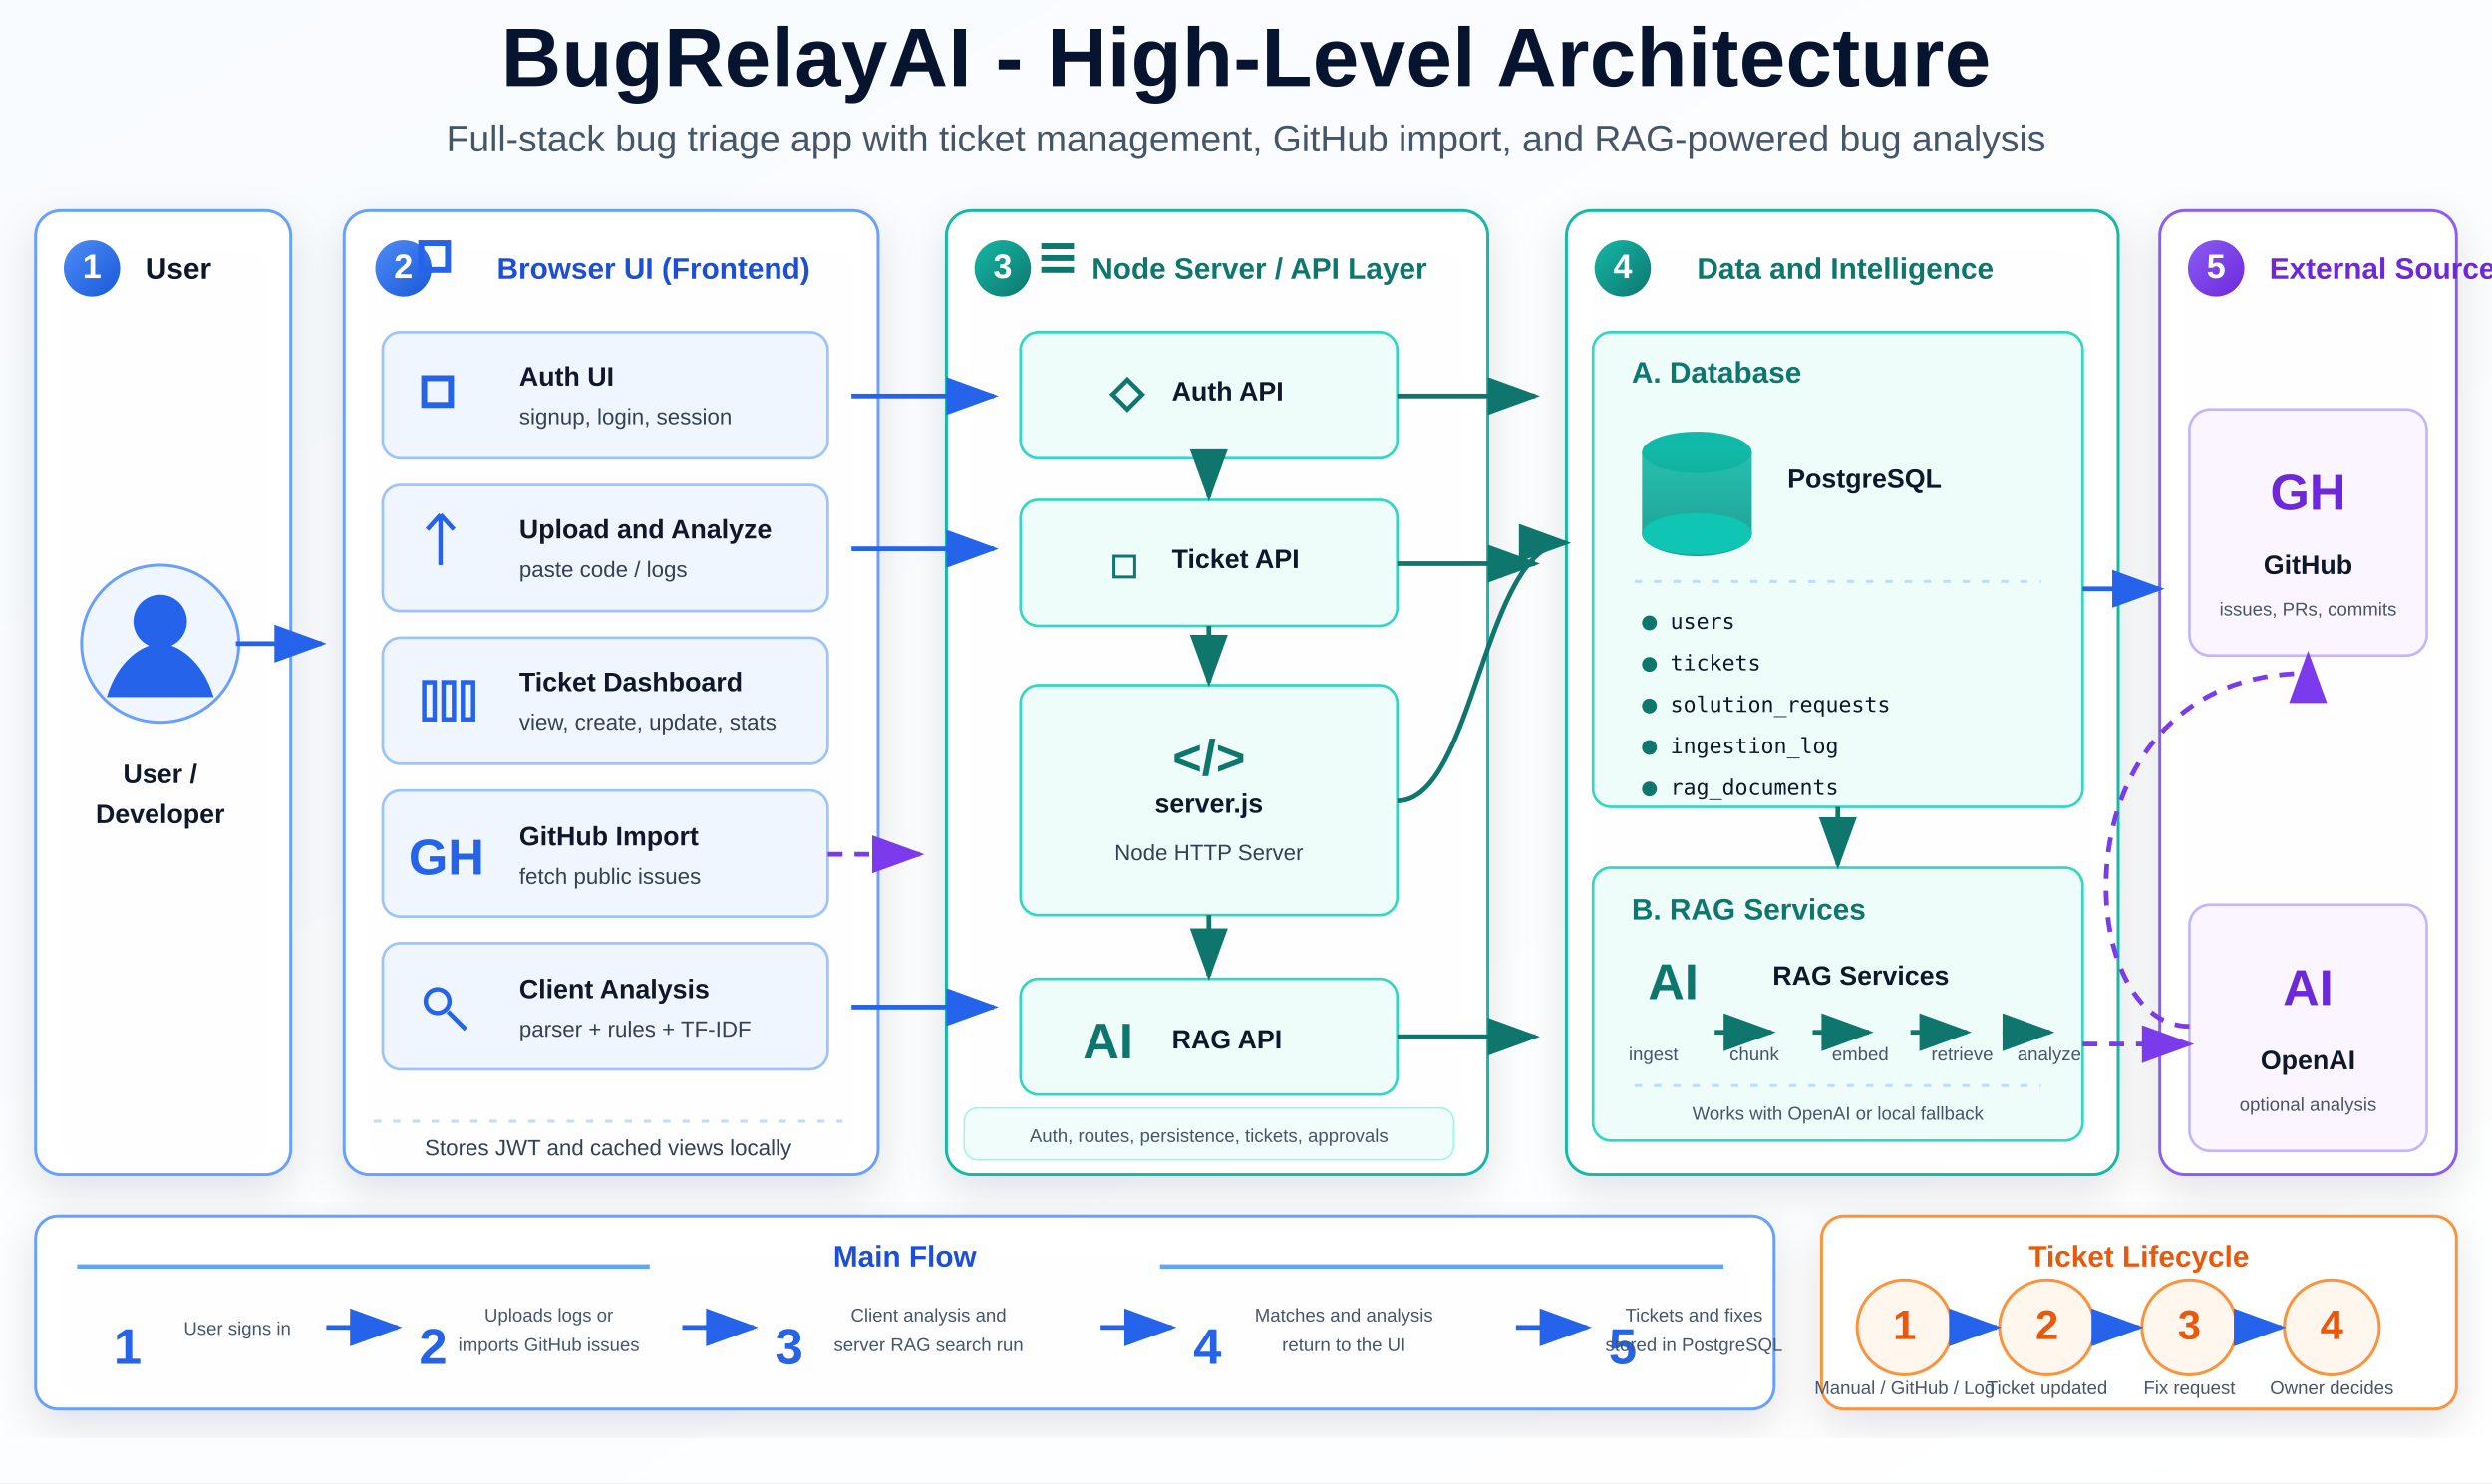
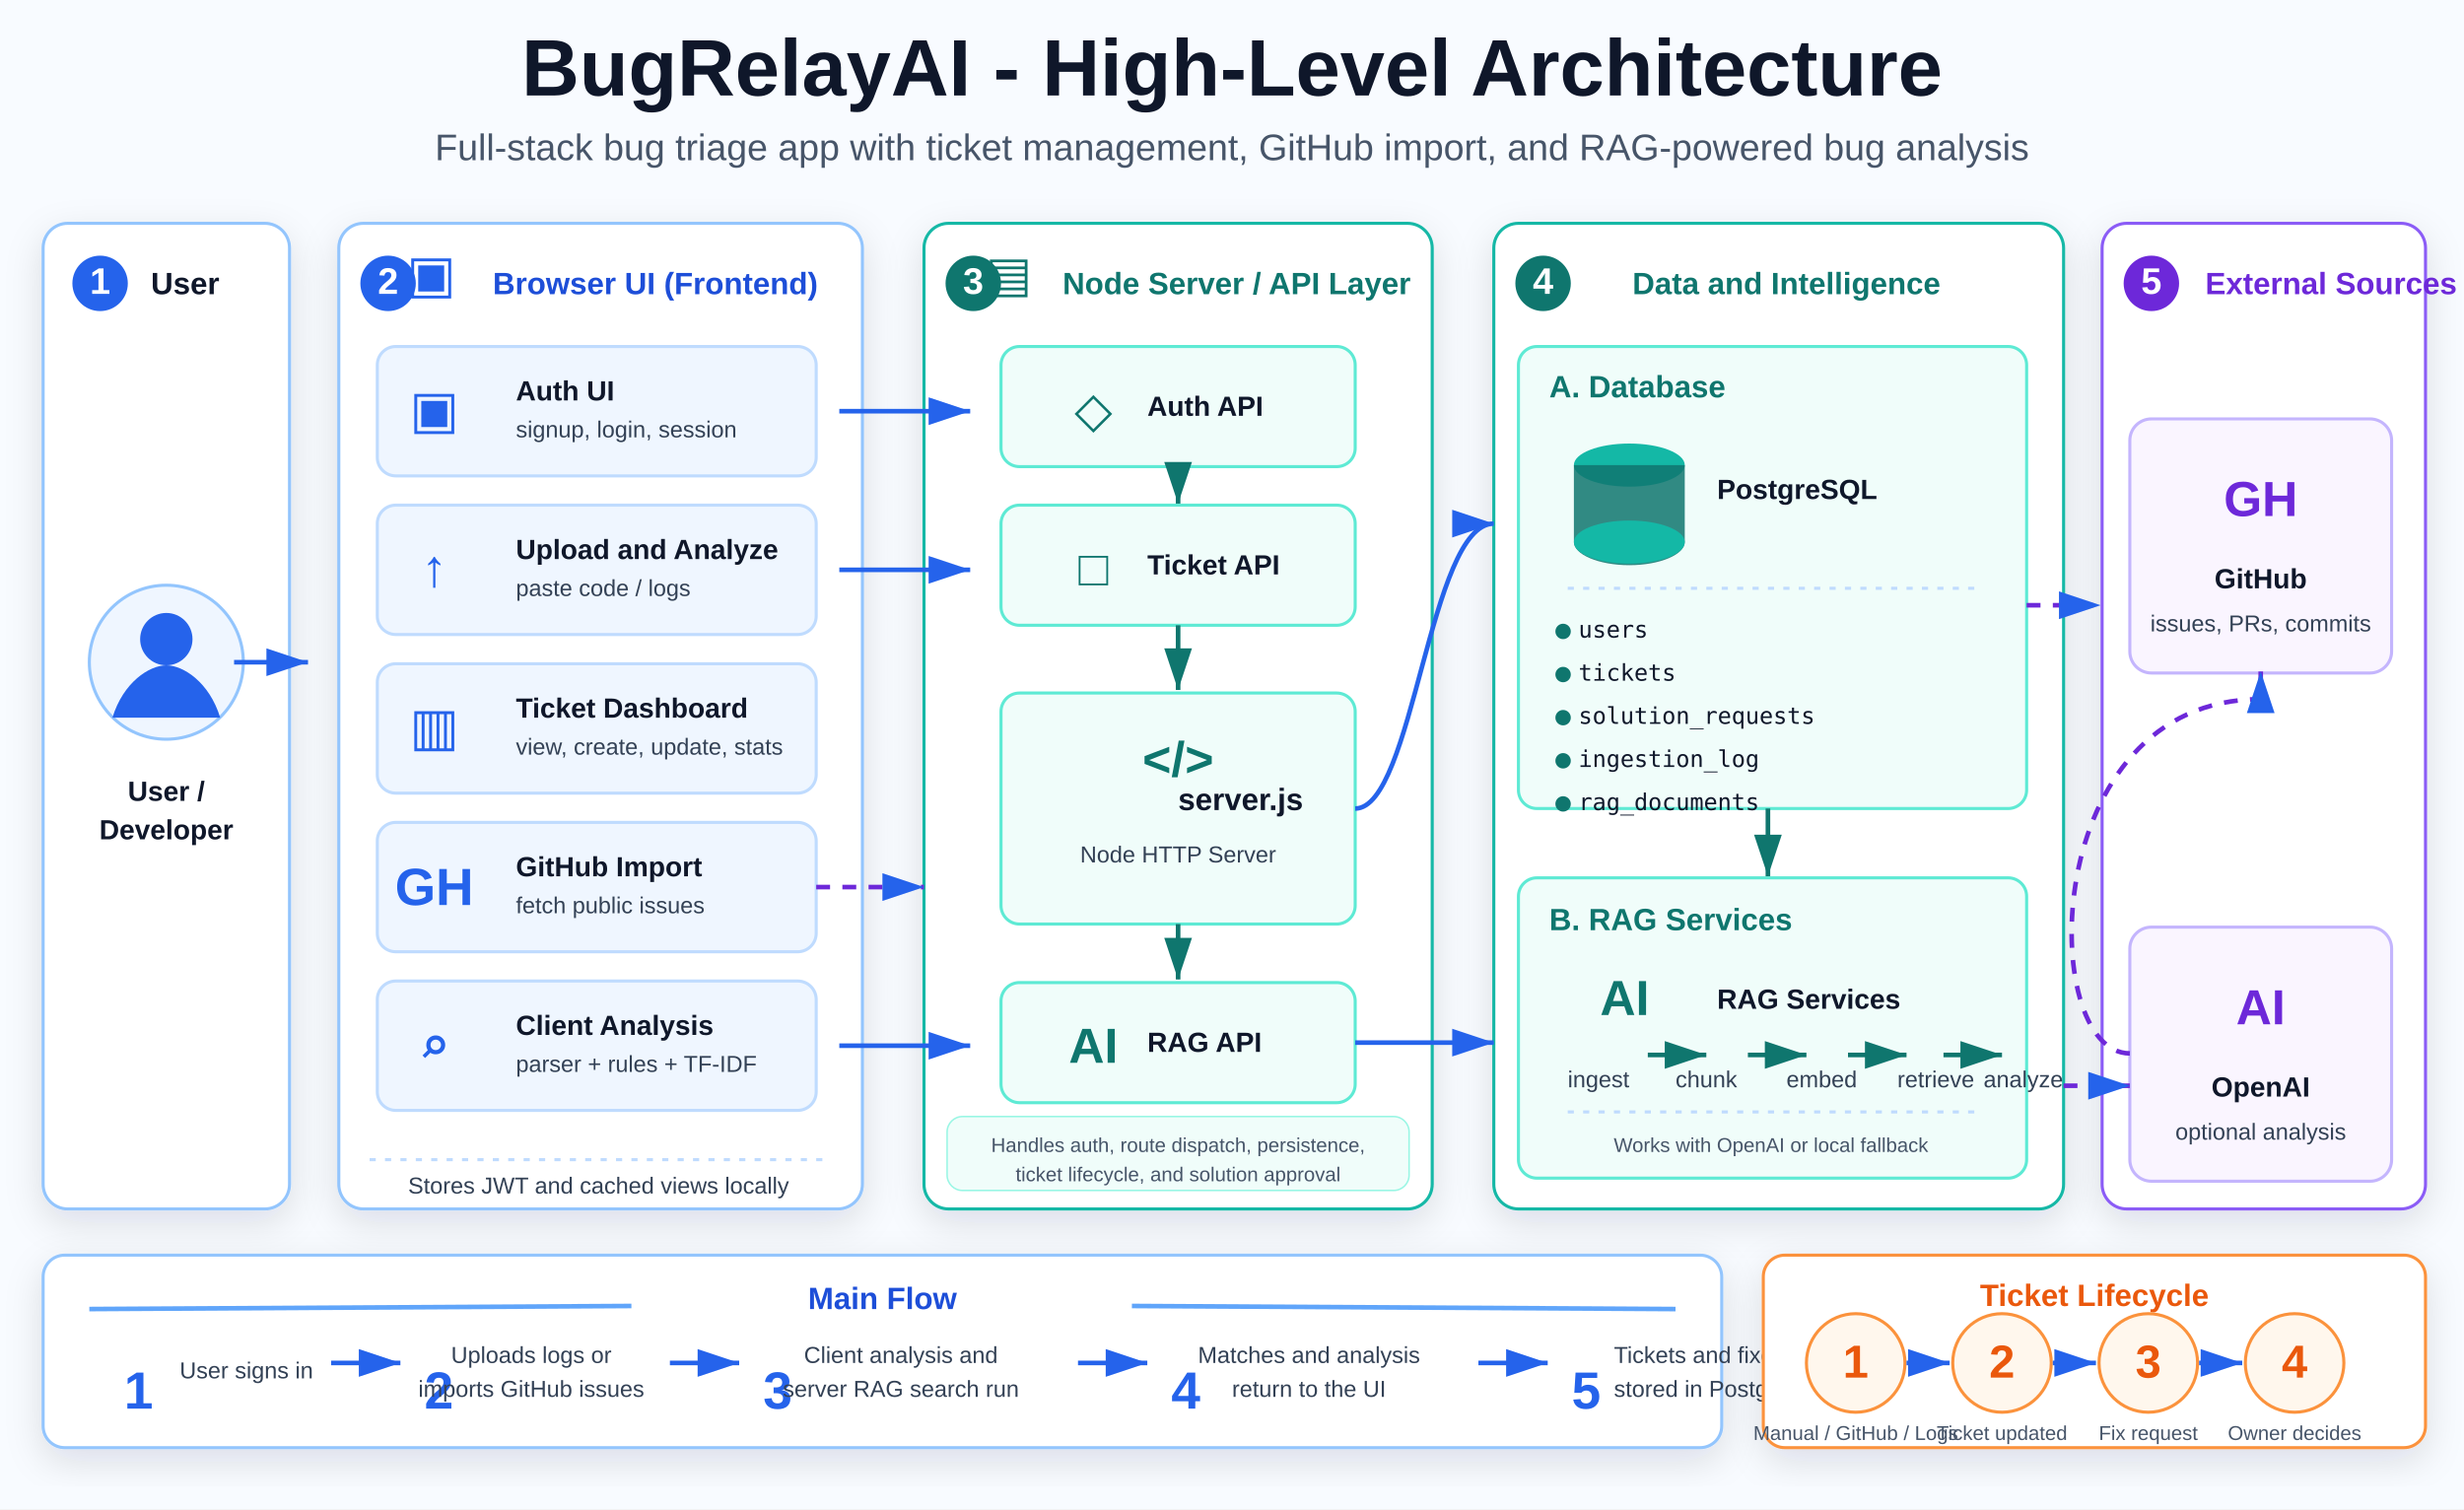
- <svg xmlns="http://www.w3.org/2000/svg" width="1680" height="1000" viewBox="0 0 1680 1000" role="img" aria-labelledby="title desc">
+ <svg xmlns="http://www.w3.org/2000/svg" width="1600" height="980" viewBox="0 0 1600 980" role="img" aria-labelledby="title desc">
  <defs>
-     <linearGradient id="bg" x1="0" y1="0" x2="1" y2="1">
-       <stop offset="0" stop-color="#f8fbff" />
-       <stop offset="1" stop-color="#ffffff" />
-     </linearGradient>
-     <linearGradient id="blue-pill" x1="0" y1="0" x2="1" y2="1">
-       <stop offset="0" stop-color="#4f8df7" />
-       <stop offset="1" stop-color="#1858d8" />
-     </linearGradient>
-     <linearGradient id="teal-pill" x1="0" y1="0" x2="1" y2="1">
-       <stop offset="0" stop-color="#14b8a6" />
-       <stop offset="1" stop-color="#0f766e" />
-     </linearGradient>
-     <linearGradient id="purple-pill" x1="0" y1="0" x2="1" y2="1">
-       <stop offset="0" stop-color="#8b5cf6" />
-       <stop offset="1" stop-color="#6d28d9" />
-     </linearGradient>
-     <linearGradient id="database" x1="0" y1="0" x2="0" y2="1">
-       <stop offset="0" stop-color="#12b8a6" />
-       <stop offset="1" stop-color="#069487" />
-     </linearGradient>
-     <filter id="shadow" x="-15%" y="-15%" width="130%" height="130%">
-       <feDropShadow dx="0" dy="10" stdDeviation="14" flood-color="#0f172a" flood-opacity="0.12" />
+     <marker id="arrow-blue" markerWidth="10" markerHeight="10" refX="9" refY="3" orient="auto" markerUnits="strokeWidth">
+       <path d="M0,0 L0,6 L9,3 z" fill="#2563eb" />
+     </marker>
+     <marker id="arrow-teal" markerWidth="10" markerHeight="10" refX="9" refY="3" orient="auto" markerUnits="strokeWidth">
+       <path d="M0,0 L0,6 L9,3 z" fill="#0f766e" />
+     </marker>
+     <filter id="soft-shadow" x="-20%" y="-20%" width="140%" height="140%">
+       <feDropShadow dx="0" dy="8" stdDeviation="12" flood-color="#0f172a" flood-opacity="0.12" />
    </filter>
-     <marker id="arrow-blue" markerWidth="12" markerHeight="12" refX="10" refY="4" orient="auto" markerUnits="strokeWidth">
-       <path d="M0,0 L0,8 L11,4 z" fill="#2563eb" />
-     </marker>
-     <marker id="arrow-teal" markerWidth="12" markerHeight="12" refX="10" refY="4" orient="auto" markerUnits="strokeWidth">
-       <path d="M0,0 L0,8 L11,4 z" fill="#0f766e" />
-     </marker>
-     <marker id="arrow-purple" markerWidth="12" markerHeight="12" refX="10" refY="4" orient="auto" markerUnits="strokeWidth">
-       <path d="M0,0 L0,8 L11,4 z" fill="#7c3aed" />
-     </marker>
    <style>
-       .bg { fill: url(#bg); }
-       .title { font: 800 56px Arial, sans-serif; fill: #07142f; letter-spacing: .3px; }
-       .subtitle { font: 400 25px Arial, sans-serif; fill: #475569; }
-       .panel-blue { fill: rgba(255,255,255,.94); stroke: #69a0ff; stroke-width: 2; filter: url(#shadow); }
-       .panel-teal { fill: rgba(255,255,255,.94); stroke: #12b8a6; stroke-width: 2; filter: url(#shadow); }
-       .panel-purple { fill: rgba(255,255,255,.94); stroke: #8b5cf6; stroke-width: 2; filter: url(#shadow); }
-       .panel-orange { fill: rgba(255,255,255,.96); stroke: #fb923c; stroke-width: 2; filter: url(#shadow); }
-       .card-blue { fill: #eff6ff; stroke: #9cc2ff; stroke-width: 1.8; }
-       .card-teal { fill: #effdfa; stroke: #32d6c3; stroke-width: 1.8; }
-       .card-purple { fill: #faf5ff; stroke: #c4b5fd; stroke-width: 1.8; }
-       .number-blue { fill: url(#blue-pill); }
-       .number-teal { fill: url(#teal-pill); }
-       .number-purple { fill: url(#purple-pill); }
-       .number-orange { fill: #fff7ed; stroke: #fb923c; stroke-width: 2; }
-       .number-text { font: 800 23px Arial, sans-serif; fill: #ffffff; text-anchor: middle; dominant-baseline: middle; }
-       .number-text-orange { font: 800 28px Arial, sans-serif; fill: #ea580c; text-anchor: middle; dominant-baseline: middle; }
-       .heading { font: 800 20px Arial, sans-serif; fill: #0f172a; }
-       .heading-blue { font: 800 20px Arial, sans-serif; fill: #1d4ed8; }
-       .heading-teal { font: 800 20px Arial, sans-serif; fill: #0f766e; }
-       .heading-purple { font: 800 20px Arial, sans-serif; fill: #6d28d9; }
-       .heading-orange { font: 800 20px Arial, sans-serif; fill: #ea580c; }
-       .label { font: 800 18px Arial, sans-serif; fill: #0f172a; }
+       .bg { fill: #f8fbff; }
+       .title { font: 800 52px Arial, sans-serif; fill: #0f172a; }
+       .subtitle { font: 400 24px Arial, sans-serif; fill: #475569; }
+       .panel { fill: #ffffff; stroke: #93c5fd; stroke-width: 2; filter: url(#soft-shadow); }
+       .panel-teal { fill: #ffffff; stroke: #14b8a6; stroke-width: 2; filter: url(#soft-shadow); }
+       .panel-purple { fill: #ffffff; stroke: #8b5cf6; stroke-width: 2; filter: url(#soft-shadow); }
+       .panel-orange { fill: #ffffff; stroke: #fb923c; stroke-width: 2; filter: url(#soft-shadow); }
+       .small-card { fill: #ffffff; stroke: #cbd5e1; stroke-width: 2; }
+       .small-card-blue { fill: #eff6ff; stroke: #bfdbfe; stroke-width: 2; }
+       .small-card-teal { fill: #f0fdfa; stroke: #5eead4; stroke-width: 2; }
+       .small-card-purple { fill: #faf5ff; stroke: #c4b5fd; stroke-width: 2; }
+       .num { fill: #2563eb; }
+       .num-teal { fill: #0f766e; }
+       .num-purple { fill: #6d28d9; }
+       .num-orange { fill: #ea580c; }
+       .num-text { font: 700 24px Arial, sans-serif; fill: #ffffff; text-anchor: middle; dominant-baseline: middle; }
+       .section-title { font: 700 20px Arial, sans-serif; fill: #0f172a; }
+       .section-title-blue { font: 700 20px Arial, sans-serif; fill: #1d4ed8; }
+       .section-title-teal { font: 700 20px Arial, sans-serif; fill: #0f766e; }
+       .section-title-purple { font: 700 20px Arial, sans-serif; fill: #6d28d9; }
+       .section-title-orange { font: 700 20px Arial, sans-serif; fill: #ea580c; }
+       .label { font: 700 18px Arial, sans-serif; fill: #0f172a; }
      .body { font: 400 15px Arial, sans-serif; fill: #334155; }
-       .tiny { font: 400 12.5px Arial, sans-serif; fill: #475569; }
-       .mono { font: 400 14.5px Consolas, monospace; fill: #0f172a; }
-       .icon-blue { font: 800 34px Arial, sans-serif; fill: #2563eb; text-anchor: middle; dominant-baseline: middle; }
-       .icon-teal { font: 800 34px Arial, sans-serif; fill: #0f766e; text-anchor: middle; dominant-baseline: middle; }
-       .icon-purple { font: 800 34px Arial, sans-serif; fill: #6d28d9; text-anchor: middle; dominant-baseline: middle; }
-       .arrow-blue { fill: none; stroke: #2563eb; stroke-width: 3.2; marker-end: url(#arrow-blue); }
-       .arrow-teal { fill: none; stroke: #0f766e; stroke-width: 3.2; marker-end: url(#arrow-teal); }
-       .arrow-purple { fill: none; stroke: #7c3aed; stroke-width: 3.2; stroke-dasharray: 10 8; marker-end: url(#arrow-purple); }
-       .divider { stroke: #bfdbfe; stroke-width: 2; stroke-dasharray: 5 8; }
+       .tiny { font: 400 13px Arial, sans-serif; fill: #475569; }
+       .mono { font: 400 15px Consolas, monospace; fill: #0f172a; }
+       .arrow { fill: none; stroke: #2563eb; stroke-width: 3; marker-end: url(#arrow-blue); }
+       .arrow-teal { fill: none; stroke: #0f766e; stroke-width: 3; marker-end: url(#arrow-teal); }
+       .arrow-dash { fill: none; stroke: #6d28d9; stroke-width: 3; stroke-dasharray: 9 8; marker-end: url(#arrow-blue); }
+       .muted-line { stroke: #bfdbfe; stroke-width: 2; stroke-dasharray: 4 6; }
+       .icon { font: 700 34px Arial, sans-serif; text-anchor: middle; dominant-baseline: middle; fill: #2563eb; }
+       .icon-teal { font: 700 32px Arial, sans-serif; text-anchor: middle; dominant-baseline: middle; fill: #0f766e; }
+       .icon-purple { font: 700 32px Arial, sans-serif; text-anchor: middle; dominant-baseline: middle; fill: #6d28d9; }
+       .icon-orange { font: 700 30px Arial, sans-serif; text-anchor: middle; dominant-baseline: middle; fill: #ea580c; }
    </style>
  </defs>
-   <rect class="bg" width="1680" height="1000" />
-   <text x="840" y="58" class="title" text-anchor="middle">BugRelayAI - High-Level Architecture</text>
-   <text x="840" y="102" class="subtitle" text-anchor="middle">Full-stack bug triage app with ticket management, GitHub import, and RAG-powered bug analysis</text>
-   <rect x="24" y="142" width="172" height="650" rx="17" class="panel-blue" />
-   <circle cx="62" cy="181" r="19" class="number-blue" />
-   <text x="62" y="181" class="number-text">1</text>
-   <text x="98" y="188" class="heading">User</text>
-   <circle cx="108" cy="434" r="53" fill="#eff6ff" stroke="#69a0ff" stroke-width="2" />
-   <circle cx="108" cy="419" r="18" fill="#2563eb" />
-   <path d="M72 470c7-24 24-36 36-36s29 12 36 36z" fill="#2563eb" />
-   <text x="108" y="528" class="label" text-anchor="middle">User /</text>
-   <text x="108" y="555" class="label" text-anchor="middle">Developer</text>
-   <path d="M159 434h58" class="arrow-blue" />
-   <rect x="232" y="142" width="360" height="650" rx="17" class="panel-blue" />
-   <circle cx="272" cy="181" r="19" class="number-blue" />
-   <text x="272" y="181" class="number-text">2</text>
-   <text x="335" y="188" class="heading-blue">Browser UI (Frontend)</text>
-   <rect x="284" y="164" width="18" height="18" fill="none" stroke="#2563eb" stroke-width="4" />
-   <rect x="258" y="224" width="300" height="85" rx="12" class="card-blue" />
-   <rect x="286" y="255" width="18" height="18" fill="none" stroke="#2563eb" stroke-width="4" />
-   <text x="350" y="260" class="label">Auth UI</text>
-   <text x="350" y="286" class="body">signup, login, session</text>
-   <rect x="258" y="327" width="300" height="85" rx="12" class="card-blue" />
-   <path d="M297 381v-34m0 0l-9 10m9-10l9 10" fill="none" stroke="#2563eb" stroke-width="3" />
-   <text x="350" y="363" class="label">Upload and Analyze</text>
-   <text x="350" y="389" class="body">paste code / logs</text>
-   <rect x="258" y="430" width="300" height="85" rx="12" class="card-blue" />
-   <path d="M286 460h7v25h-7zm13 0h7v25h-7zm13 0h7v25h-7z" fill="none" stroke="#2563eb" stroke-width="3" />
-   <text x="350" y="466" class="label">Ticket Dashboard</text>
-   <text x="350" y="492" class="body">view, create, update, stats</text>
-   <rect x="258" y="533" width="300" height="85" rx="12" class="card-blue" />
-   <text x="301" y="580" class="icon-blue">GH</text>
-   <text x="350" y="570" class="label">GitHub Import</text>
-   <text x="350" y="596" class="body">fetch public issues</text>
-   <rect x="258" y="636" width="300" height="85" rx="12" class="card-blue" />
-   <circle cx="295" cy="675" r="8" fill="none" stroke="#2563eb" stroke-width="3" />
-   <path d="M302 682l12 12" stroke="#2563eb" stroke-width="3" />
-   <text x="350" y="673" class="label">Client Analysis</text>
-   <text x="350" y="699" class="body">parser + rules + TF-IDF</text>
-   <line x1="252" y1="756" x2="568" y2="756" class="divider" />
-   <text x="410" y="779" class="body" text-anchor="middle">Stores JWT and cached views locally</text>
-   <rect x="638" y="142" width="365" height="650" rx="17" class="panel-teal" />
-   <circle cx="676" cy="181" r="19" class="number-teal" />
-   <text x="676" y="181" class="number-text">3</text>
-   <text x="736" y="188" class="heading-teal">Node Server / API Layer</text>
-   <path d="M702 166h22m-22 8h22m-22 8h22" stroke="#0f766e" stroke-width="4" />
-   <rect x="688" y="224" width="254" height="85" rx="12" class="card-teal" />
-   <path d="M750 266l10-10 10 10-10 10z" fill="none" stroke="#0f766e" stroke-width="3" />
-   <text x="790" y="270" class="label">Auth API</text>
-   <rect x="688" y="337" width="254" height="85" rx="12" class="card-teal" />
-   <rect x="751" y="375" width="14" height="14" fill="none" stroke="#0f766e" stroke-width="2" />
-   <text x="790" y="383" class="label">Ticket API</text>
-   <rect x="688" y="462" width="254" height="155" rx="12" class="card-teal" />
-   <text x="815" y="513" class="icon-teal">&lt;/&gt;</text>
-   <text x="815" y="548" class="label" text-anchor="middle">server.js</text>
-   <text x="815" y="580" class="body" text-anchor="middle">Node HTTP Server</text>
-   <rect x="688" y="660" width="254" height="78" rx="12" class="card-teal" />
-   <text x="747" y="704" class="icon-teal">AI</text>
-   <text x="790" y="707" class="label">RAG API</text>
-   <rect x="650" y="747" width="330" height="35" rx="9" fill="#f0fdfa" stroke="#99f6e4" />
-   <text x="815" y="770" class="tiny" text-anchor="middle">Auth, routes, persistence, tickets, approvals</text>
-   <path d="M574 267h96" class="arrow-blue" />
-   <path d="M574 370h96" class="arrow-blue" />
-   <path d="M574 679h96" class="arrow-blue" />
-   <path d="M815 309v26" class="arrow-teal" />
-   <path d="M815 422v38" class="arrow-teal" />
-   <path d="M815 617v41" class="arrow-teal" />
-   <rect x="1056" y="142" width="372" height="650" rx="17" class="panel-teal" />
-   <circle cx="1094" cy="181" r="19" class="number-teal" />
-   <text x="1094" y="181" class="number-text">4</text>
-   <text x="1144" y="188" class="heading-teal">Data and Intelligence</text>
-   <rect x="1074" y="224" width="330" height="320" rx="12" class="card-teal" />
-   <text x="1100" y="258" class="heading-teal">A. Database</text>
-   <ellipse cx="1144" cy="305" rx="37" ry="14" fill="#10b9a8" />
-   <path d="M1107 305v55c0 8 17 15 37 15s37-7 37-15v-55" fill="url(#database)" opacity=".9" />
-   <ellipse cx="1144" cy="360" rx="37" ry="14" fill="#0fc5b4" />
-   <text x="1205" y="329" class="label">PostgreSQL</text>
-   <line x1="1102" y1="392" x2="1376" y2="392" class="divider" />
-   <circle cx="1112" cy="420" r="5" fill="#0f766e" />
-   <circle cx="1112" cy="448" r="5" fill="#0f766e" />
-   <circle cx="1112" cy="476" r="5" fill="#0f766e" />
-   <circle cx="1112" cy="504" r="5" fill="#0f766e" />
-   <circle cx="1112" cy="532" r="5" fill="#0f766e" />
-   <text x="1126" y="424" class="mono">users</text>
-   <text x="1126" y="452" class="mono">tickets</text>
-   <text x="1126" y="480" class="mono">solution_requests</text>
-   <text x="1126" y="508" class="mono">ingestion_log</text>
-   <text x="1126" y="536" class="mono">rag_documents</text>
-   <rect x="1074" y="585" width="330" height="184" rx="12" class="card-teal" />
-   <text x="1100" y="620" class="heading-teal">B. RAG Services</text>
-   <text x="1128" y="664" class="icon-teal">AI</text>
-   <text x="1195" y="664" class="label">RAG Services</text>
-   <text x="1098" y="715" class="tiny">ingest</text>
-   <text x="1166" y="715" class="tiny">chunk</text>
-   <text x="1235" y="715" class="tiny">embed</text>
-   <text x="1302" y="715" class="tiny">retrieve</text>
-   <text x="1360" y="715" class="tiny">analyze</text>
-   <path d="M1156 696h38" class="arrow-teal" />
-   <path d="M1222 696h38" class="arrow-teal" />
-   <path d="M1288 696h38" class="arrow-teal" />
-   <path d="M1350 696h32" class="arrow-teal" />
-   <line x1="1102" y1="732" x2="1376" y2="732" class="divider" />
-   <text x="1239" y="755" class="tiny" text-anchor="middle">Works with OpenAI or local fallback</text>
-   <path d="M1239 544v39" class="arrow-teal" />
-   <path d="M942 267h93" class="arrow-teal" />
-   <path d="M942 380h93" class="arrow-teal" />
-   <path d="M942 540c52 0 58-174 114-174" class="arrow-teal" />
-   <path d="M942 699h93" class="arrow-teal" />
-   <rect x="1456" y="142" width="200" height="650" rx="17" class="panel-purple" />
-   <circle cx="1494" cy="181" r="19" class="number-purple" />
-   <text x="1494" y="181" class="number-text">5</text>
-   <text x="1530" y="188" class="heading-purple">External Sources</text>
-   <rect x="1476" y="276" width="160" height="166" rx="14" class="card-purple" />
-   <text x="1556" y="334" class="icon-purple">GH</text>
-   <text x="1556" y="387" class="label" text-anchor="middle">GitHub</text>
-   <text x="1556" y="415" class="tiny" text-anchor="middle">issues, PRs, commits</text>
-   <rect x="1476" y="610" width="160" height="166" rx="14" class="card-purple" />
-   <text x="1556" y="668" class="icon-purple">AI</text>
-   <text x="1556" y="721" class="label" text-anchor="middle">OpenAI</text>
-   <text x="1556" y="749" class="tiny" text-anchor="middle">optional analysis</text>
-   <path d="M558 576h62" class="arrow-purple" />
-   <path d="M1404 397h52" class="arrow-blue" />
-   <path d="M1404 704h72" class="arrow-purple" />
-   <path d="M1476 692c-80 0-92-238 80-238v-12" class="arrow-purple" />
-   <rect x="24" y="820" width="1172" height="130" rx="15" class="panel-blue" />
-   <text x="610" y="854" class="heading-blue" text-anchor="middle">Main Flow</text>
-   <line x1="52" y1="854" x2="438" y2="854" stroke="#60a5fa" stroke-width="3" />
-   <line x1="782" y1="854" x2="1162" y2="854" stroke="#60a5fa" stroke-width="3" />
-   <text x="86" y="910" class="icon-blue">1</text>
-   <text x="160" y="900" class="tiny" text-anchor="middle">User signs in</text>
-   <path d="M220 895h48" class="arrow-blue" />
-   <text x="292" y="910" class="icon-blue">2</text>
-   <text x="370" y="891" class="tiny" text-anchor="middle">Uploads logs or</text>
-   <text x="370" y="911" class="tiny" text-anchor="middle">imports GitHub issues</text>
-   <path d="M460 895h48" class="arrow-blue" />
-   <text x="532" y="910" class="icon-blue">3</text>
-   <text x="626" y="891" class="tiny" text-anchor="middle">Client analysis and</text>
-   <text x="626" y="911" class="tiny" text-anchor="middle">server RAG search run</text>
-   <path d="M742 895h48" class="arrow-blue" />
-   <text x="814" y="910" class="icon-blue">4</text>
-   <text x="906" y="891" class="tiny" text-anchor="middle">Matches and analysis</text>
-   <text x="906" y="911" class="tiny" text-anchor="middle">return to the UI</text>
-   <path d="M1022 895h48" class="arrow-blue" />
-   <text x="1094" y="910" class="icon-blue">5</text>
-   <text x="1142" y="891" class="tiny" text-anchor="middle">Tickets and fixes</text>
-   <text x="1142" y="911" class="tiny" text-anchor="middle">stored in PostgreSQL</text>
-   <rect x="1228" y="820" width="428" height="130" rx="15" class="panel-orange" />
-   <text x="1442" y="854" class="heading-orange" text-anchor="middle">Ticket Lifecycle</text>
-   <circle cx="1284" cy="895" r="32" class="number-orange" />
-   <text x="1284" y="895" class="number-text-orange">1</text>
-   <circle cx="1380" cy="895" r="32" class="number-orange" />
-   <text x="1380" y="895" class="number-text-orange">2</text>
-   <circle cx="1476" cy="895" r="32" class="number-orange" />
-   <text x="1476" y="895" class="number-text-orange">3</text>
-   <circle cx="1572" cy="895" r="32" class="number-orange" />
-   <text x="1572" y="895" class="number-text-orange">4</text>
-   <path d="M1318 895h28" class="arrow-blue" />
-   <path d="M1414 895h28" class="arrow-blue" />
-   <path d="M1510 895h28" class="arrow-blue" />
-   <text x="1284" y="940" class="tiny" text-anchor="middle">Manual / GitHub / Log</text>
-   <text x="1380" y="940" class="tiny" text-anchor="middle">Ticket updated</text>
-   <text x="1476" y="940" class="tiny" text-anchor="middle">Fix request</text>
-   <text x="1572" y="940" class="tiny" text-anchor="middle">Owner decides</text>
+   <rect class="bg" width="1600" height="980" />
+   <text x="800" y="62" class="title" text-anchor="middle">BugRelayAI - High-Level Architecture</text>
+   <text x="800" y="104" class="subtitle" text-anchor="middle">Full-stack bug triage app with ticket management, GitHub import, and RAG-powered bug analysis</text>
+   <rect x="28" y="145" width="160" height="640" rx="16" class="panel" />
+   <circle cx="65" cy="184" r="18" class="num" />
+   <text x="65" y="184" class="num-text">1</text>
+   <text x="98" y="191" class="section-title">User</text>
+   <circle cx="108" cy="430" r="50" fill="#eff6ff" stroke="#93c5fd" stroke-width="2" />
+   <circle cx="108" cy="415" r="17" fill="#2563eb" />
+   <path d="M73 466c7-23 24-34 35-34s28 11 35 34z" fill="#2563eb" />
+   <text x="108" y="520" class="label" text-anchor="middle">User /</text>
+   <text x="108" y="545" class="label" text-anchor="middle">Developer</text>
+   <path d="M152 430h48" class="arrow" />
+   <rect x="220" y="145" width="340" height="640" rx="16" class="panel" />
+   <circle cx="252" cy="184" r="18" class="num" />
+   <text x="252" y="184" class="num-text">2</text>
+   <text x="320" y="191" class="section-title-blue">Browser UI (Frontend)</text>
+   <text x="280" y="180" class="icon">▣</text>
+   <rect x="245" y="225" width="285" height="84" rx="12" class="small-card-blue" />
+   <text x="335" y="260" class="label">Auth UI</text>
+   <text x="335" y="284" class="body">signup, login, session</text>
+   <text x="282" y="268" class="icon">▣</text>
+   <rect x="245" y="328" width="285" height="84" rx="12" class="small-card-blue" />
+   <text x="335" y="363" class="label">Upload and Analyze</text>
+   <text x="335" y="387" class="body">paste code / logs</text>
+   <text x="282" y="371" class="icon">↑</text>
+   <rect x="245" y="431" width="285" height="84" rx="12" class="small-card-blue" />
+   <text x="335" y="466" class="label">Ticket Dashboard</text>
+   <text x="335" y="490" class="body">view, create, update, stats</text>
+   <text x="282" y="474" class="icon">▥</text>
+   <rect x="245" y="534" width="285" height="84" rx="12" class="small-card-blue" />
+   <text x="335" y="569" class="label">GitHub Import</text>
+   <text x="335" y="593" class="body">fetch public issues</text>
+   <text x="282" y="578" class="icon">GH</text>
+   <rect x="245" y="637" width="285" height="84" rx="12" class="small-card-blue" />
+   <text x="335" y="672" class="label">Client Analysis</text>
+   <text x="335" y="696" class="body">parser + rules + TF-IDF</text>
+   <text x="282" y="681" class="icon">⌕</text>
+   <line x1="240" y1="753" x2="535" y2="753" class="muted-line" />
+   <text x="265" y="775" class="body">Stores JWT and cached views locally</text>
+   <rect x="600" y="145" width="330" height="640" rx="16" class="panel-teal" />
+   <circle cx="632" cy="184" r="18" class="num-teal" />
+   <text x="632" y="184" class="num-text">3</text>
+   <text x="690" y="191" class="section-title-teal">Node Server / API Layer</text>
+   <text x="655" y="180" class="icon-teal">▤</text>
+   <rect x="650" y="225" width="230" height="78" rx="12" class="small-card-teal" />
+   <text x="745" y="270" class="label">Auth API</text>
+   <text x="710" y="268" class="icon-teal">◇</text>
+   <rect x="650" y="328" width="230" height="78" rx="12" class="small-card-teal" />
+   <text x="745" y="373" class="label">Ticket API</text>
+   <text x="710" y="371" class="icon-teal">□</text>
+   <rect x="650" y="450" width="230" height="150" rx="12" class="small-card-teal" />
+   <text x="765" y="526" class="section-title">server.js</text>
+   <text x="765" y="560" class="body" text-anchor="middle">Node HTTP Server</text>
+   <text x="765" y="495" class="icon-teal">&lt;/&gt;</text>
+   <rect x="650" y="638" width="230" height="78" rx="12" class="small-card-teal" />
+   <text x="745" y="683" class="label">RAG API</text>
+   <text x="710" y="681" class="icon-teal">AI</text>
+   <rect x="615" y="725" width="300" height="48" rx="10" fill="#f0fdfa" stroke="#99f6e4" />
+   <text x="765" y="748" class="tiny" text-anchor="middle">Handles auth, route dispatch, persistence,</text>
+   <text x="765" y="767" class="tiny" text-anchor="middle">ticket lifecycle, and solution approval</text>
+   <path d="M545 267h85" class="arrow" />
+   <path d="M545 370h85" class="arrow" />
+   <path d="M545 679h85" class="arrow" />
+   <path d="M765 303v24" class="arrow-teal" />
+   <path d="M765 406v42" class="arrow-teal" />
+   <path d="M765 600v36" class="arrow-teal" />
+   <rect x="970" y="145" width="370" height="640" rx="16" class="panel-teal" />
+   <circle cx="1002" cy="184" r="18" class="num-teal" />
+   <text x="1002" y="184" class="num-text">4</text>
+   <text x="1060" y="191" class="section-title-teal">Data and Intelligence</text>
+   <rect x="986" y="225" width="330" height="300" rx="12" class="small-card-teal" />
+   <text x="1006" y="258" class="section-title-teal">A. Database</text>
+   <ellipse cx="1058" cy="302" rx="36" ry="14" fill="#14b8a6" />
+   <path d="M1022 302v50c0 8 16 15 36 15s36-7 36-15v-50" fill="#0f766e" opacity="0.85" />
+   <ellipse cx="1058" cy="352" rx="36" ry="14" fill="#14b8a6" />
+   <text x="1115" y="324" class="label">PostgreSQL</text>
+   <line x1="1018" y1="382" x2="1288" y2="382" class="muted-line" />
+   <text x="1025" y="414" class="mono">users</text>
+   <text x="1025" y="442" class="mono">tickets</text>
+   <text x="1025" y="470" class="mono">solution_requests</text>
+   <text x="1025" y="498" class="mono">ingestion_log</text>
+   <text x="1025" y="526" class="mono">rag_documents</text>
+   <circle cx="1015" cy="410" r="5" fill="#0f766e" />
+   <circle cx="1015" cy="438" r="5" fill="#0f766e" />
+   <circle cx="1015" cy="466" r="5" fill="#0f766e" />
+   <circle cx="1015" cy="494" r="5" fill="#0f766e" />
+   <circle cx="1015" cy="522" r="5" fill="#0f766e" />
+   <rect x="986" y="570" width="330" height="195" rx="12" class="small-card-teal" />
+   <text x="1006" y="604" class="section-title-teal">B. RAG Services</text>
+   <text x="1115" y="655" class="label">RAG Services</text>
+   <text x="1055" y="650" class="icon-teal">AI</text>
+   <text x="1018" y="706" class="body">ingest</text>
+   <text x="1088" y="706" class="body">chunk</text>
+   <text x="1160" y="706" class="body">embed</text>
+   <text x="1232" y="706" class="body">retrieve</text>
+   <text x="1288" y="706" class="body">analyze</text>
+   <path d="M1070 685h38" class="arrow-teal" />
+   <path d="M1135 685h38" class="arrow-teal" />
+   <path d="M1200 685h38" class="arrow-teal" />
+   <path d="M1262 685h38" class="arrow-teal" />
+   <line x1="1018" y1="722" x2="1288" y2="722" class="muted-line" />
+   <text x="1150" y="748" class="tiny" text-anchor="middle">Works with OpenAI or local fallback</text>
+   <path d="M1148 525v44" class="arrow-teal" />
+   <path d="M880 525c38 0 48-185 90-185" class="arrow" />
+   <path d="M880 677h90" class="arrow" />
+   <rect x="1365" y="145" width="210" height="640" rx="16" class="panel-purple" />
+   <circle cx="1397" cy="184" r="18" class="num-purple" />
+   <text x="1397" y="184" class="num-text">5</text>
+   <text x="1432" y="191" class="section-title-purple">External Sources</text>
+   <rect x="1383" y="272" width="170" height="165" rx="14" class="small-card-purple" />
+   <text x="1468" y="326" class="icon-purple">GH</text>
+   <text x="1468" y="382" class="label" text-anchor="middle">GitHub</text>
+   <text x="1468" y="410" class="body" text-anchor="middle">issues, PRs, commits</text>
+   <rect x="1383" y="602" width="170" height="165" rx="14" class="small-card-purple" />
+   <text x="1468" y="656" class="icon-purple">AI</text>
+   <text x="1468" y="712" class="label" text-anchor="middle">OpenAI</text>
+   <text x="1468" y="740" class="body" text-anchor="middle">optional analysis</text>
+   <path d="M530 576h70" class="arrow-dash" />
+   <path d="M1316 393h48" class="arrow-dash" />
+   <path d="M1340 705h43" class="arrow-dash" />
+   <path d="M1383 684c-60 0-60-230 85-230v-18" class="arrow-dash" />
+   <rect x="28" y="815" width="1090" height="125" rx="14" class="panel" />
+   <text x="573" y="850" class="section-title-blue" text-anchor="middle">Main Flow</text>
+   <line x1="58" y1="850" x2="410" y2="848" stroke="#60a5fa" stroke-width="3" />
+   <line x1="735" y1="848" x2="1088" y2="850" stroke="#60a5fa" stroke-width="3" />
+   <text x="90" y="905" class="icon">1</text>
+   <text x="160" y="895" class="body" text-anchor="middle">User signs in</text>
+   <path d="M215 885h45" class="arrow" />
+   <text x="285" y="905" class="icon">2</text>
+   <text x="345" y="885" class="body" text-anchor="middle">Uploads logs or</text>
+   <text x="345" y="907" class="body" text-anchor="middle">imports GitHub issues</text>
+   <path d="M435 885h45" class="arrow" />
+   <text x="505" y="905" class="icon">3</text>
+   <text x="585" y="885" class="body" text-anchor="middle">Client analysis and</text>
+   <text x="585" y="907" class="body" text-anchor="middle">server RAG search run</text>
+   <path d="M700 885h45" class="arrow" />
+   <text x="770" y="905" class="icon">4</text>
+   <text x="850" y="885" class="body" text-anchor="middle">Matches and analysis</text>
+   <text x="850" y="907" class="body" text-anchor="middle">return to the UI</text>
+   <path d="M960 885h45" class="arrow" />
+   <text x="1030" y="905" class="icon">5</text>
+   <text x="1048" y="885" class="body">Tickets and fixes</text>
+   <text x="1048" y="907" class="body">stored in PostgreSQL</text>
+   <rect x="1145" y="815" width="430" height="125" rx="14" class="panel-orange" />
+   <text x="1360" y="848" class="section-title-orange" text-anchor="middle">Ticket Lifecycle</text>
+   <circle cx="1205" cy="885" r="32" fill="#fff7ed" stroke="#fb923c" stroke-width="2" />
+   <text x="1205" y="886" class="icon-orange">1</text>
+   <circle cx="1300" cy="885" r="32" fill="#fff7ed" stroke="#fb923c" stroke-width="2" />
+   <text x="1300" y="886" class="icon-orange">2</text>
+   <circle cx="1395" cy="885" r="32" fill="#fff7ed" stroke="#fb923c" stroke-width="2" />
+   <text x="1395" y="886" class="icon-orange">3</text>
+   <circle cx="1490" cy="885" r="32" fill="#fff7ed" stroke="#fb923c" stroke-width="2" />
+   <text x="1490" y="886" class="icon-orange">4</text>
+   <path d="M1238 885h28" class="arrow" />
+   <path d="M1333 885h28" class="arrow" />
+   <path d="M1428 885h28" class="arrow" />
+   <text x="1205" y="935" class="tiny" text-anchor="middle">Manual / GitHub / Logs</text>
+   <text x="1300" y="935" class="tiny" text-anchor="middle">Ticket updated</text>
+   <text x="1395" y="935" class="tiny" text-anchor="middle">Fix request</text>
+   <text x="1490" y="935" class="tiny" text-anchor="middle">Owner decides</text>
</svg>
